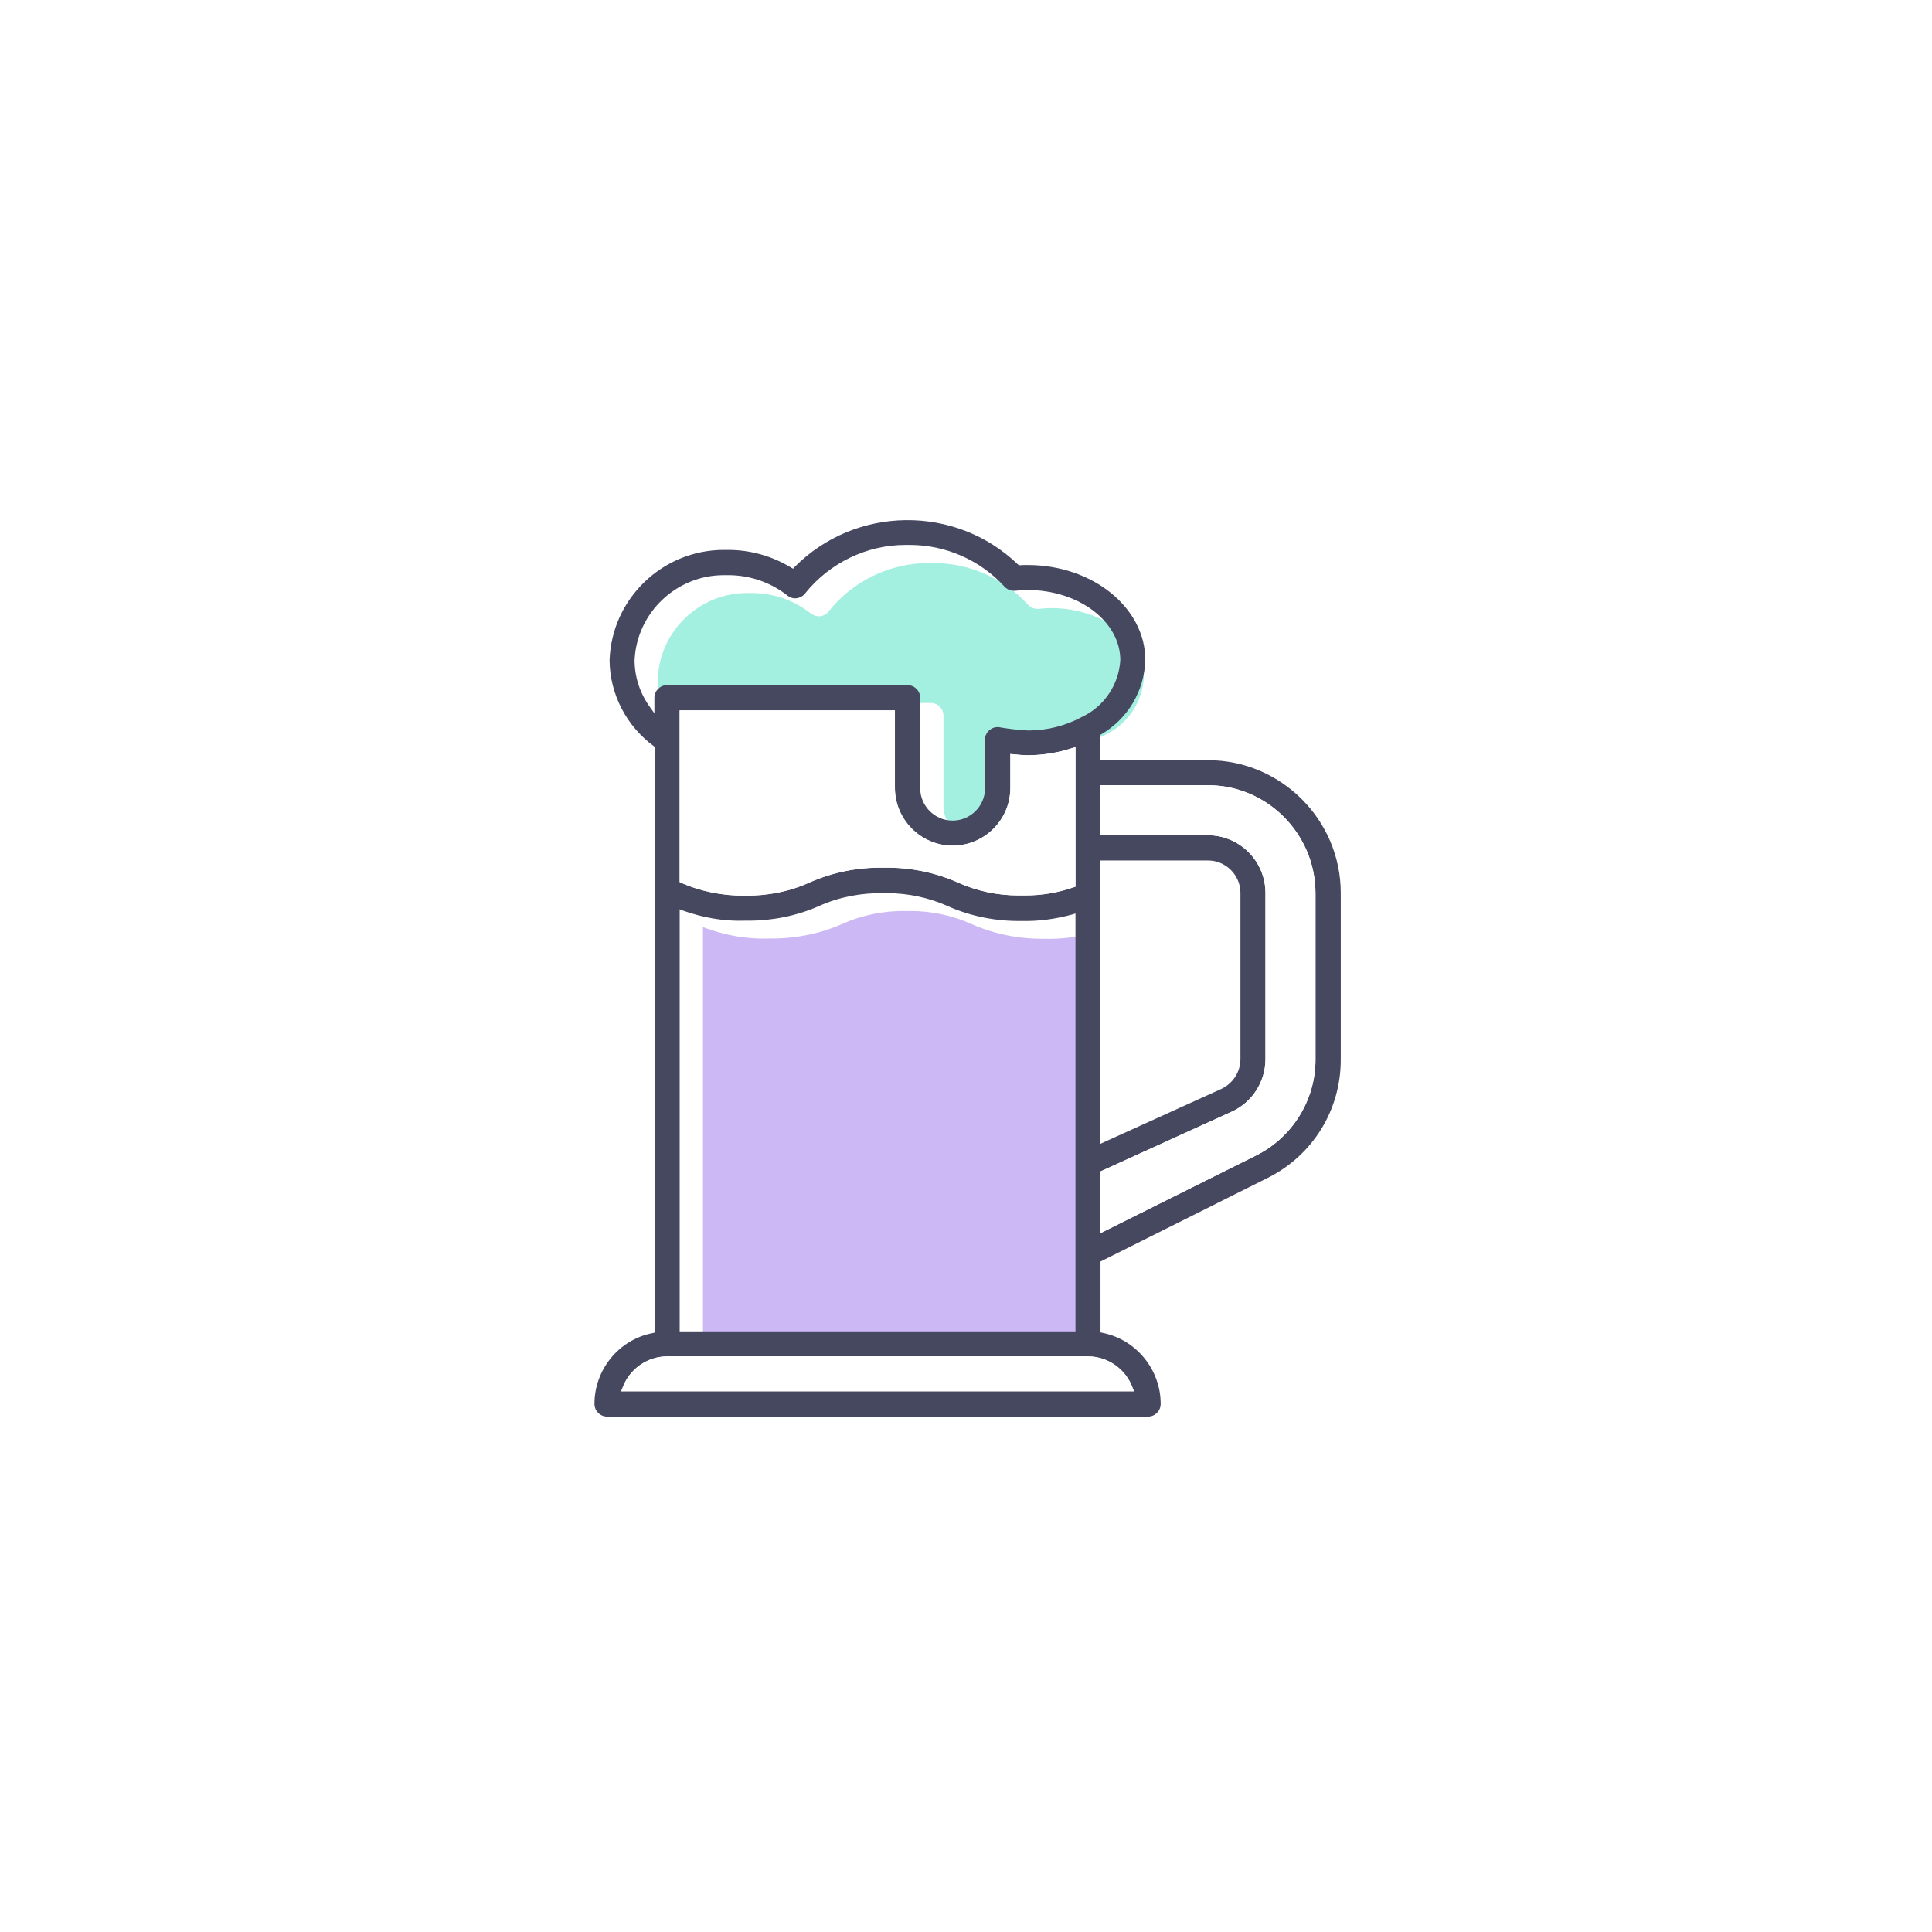
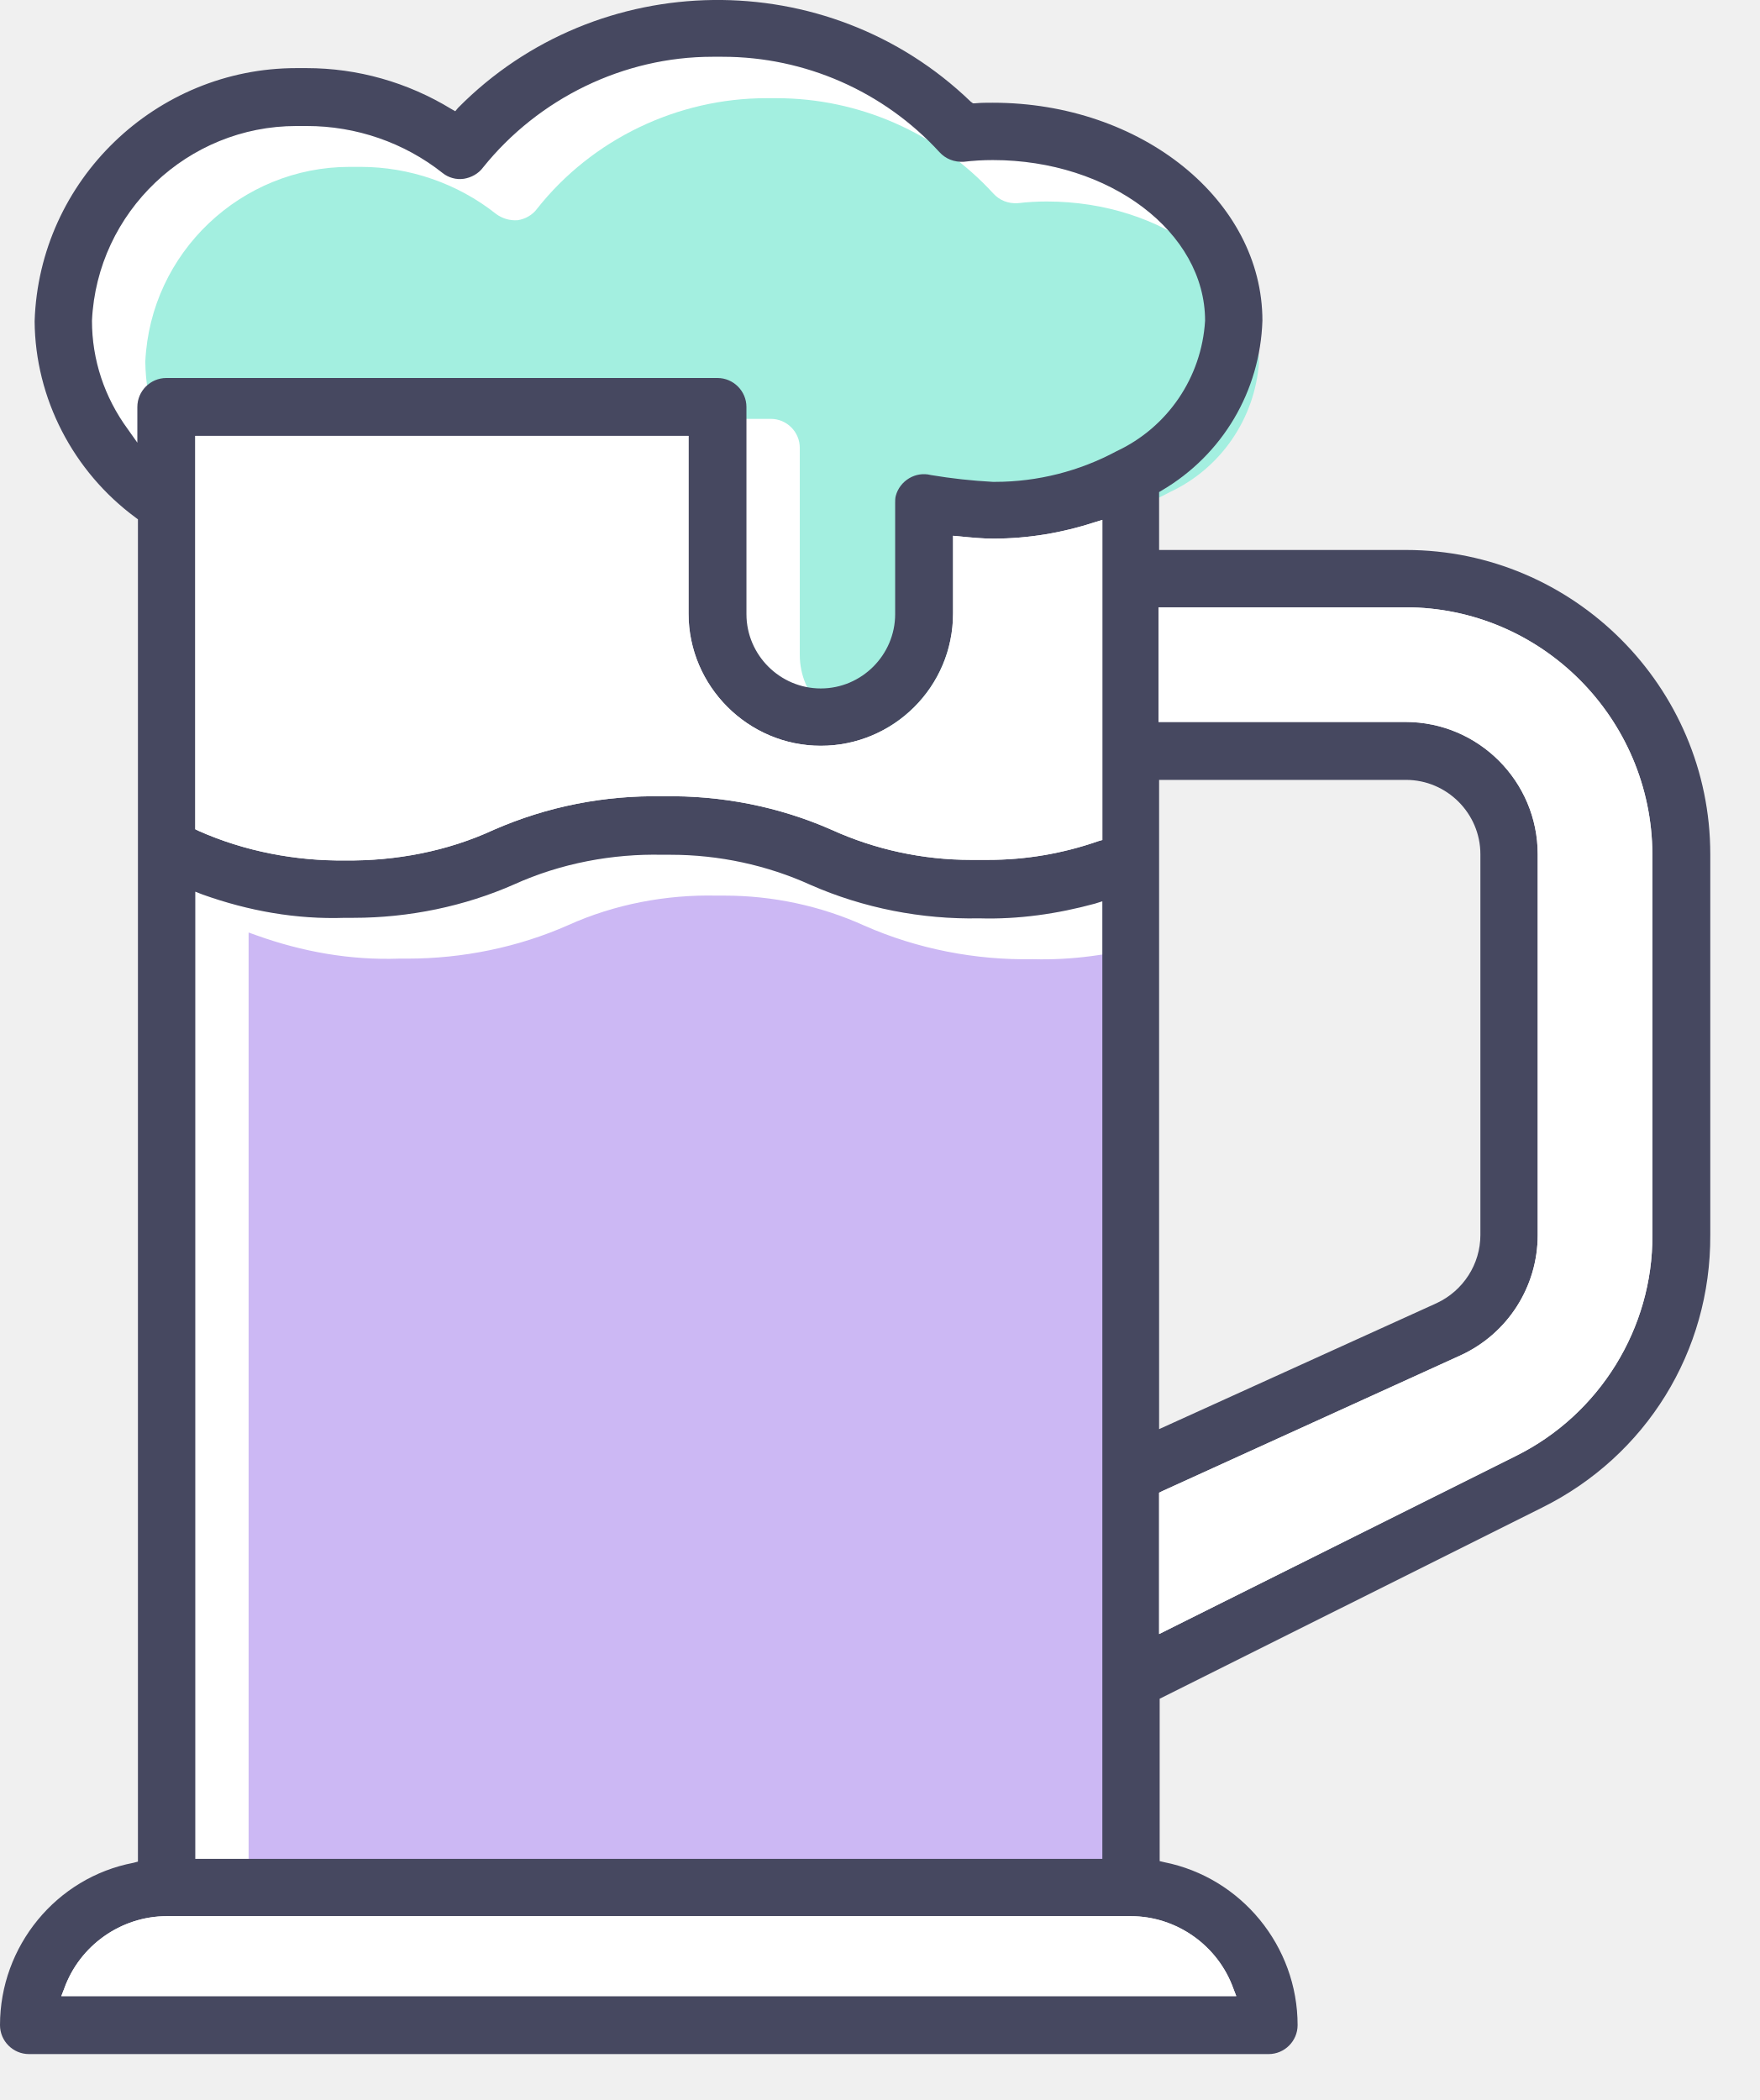
- <svg xmlns="http://www.w3.org/2000/svg" width="78" height="78" viewBox="0 0 78 78" fill="none">
-   <rect width="78" height="78" fill="white" />
-   <path d="M27.57 36.76C28.38 37.05 29.22 37.2 30.08 37.17C30.13 37.17 30.18 37.17 30.23 37.17C31.2 37.17 32.18 36.97 33.06 36.58C33.88 36.21 34.79 36.04 35.67 36.06C35.72 36.06 35.77 36.06 35.82 36.06C36.66 36.06 37.51 36.24 38.28 36.59C39.21 37 40.24 37.2 41.25 37.18C41.94 37.2 42.63 37.1 43.29 36.92L43.42 36.88V53.75H27.44V36.71L27.57 36.76Z" fill="white" />
-   <path d="M43.67 28.951C43.02 29.3 42.28 29.491 41.53 29.491C41.52 29.491 41.5 29.491 41.49 29.491C41.12 29.471 40.76 29.43 40.4 29.37C40.13 29.3 39.85 29.471 39.78 29.741C39.77 29.78 39.77 29.82 39.77 29.86V31.82C39.77 32.541 39.18 33.13 38.46 33.13C37.74 33.13 37.15 32.541 37.15 31.82V28.171C37.15 27.89 36.92 27.66 36.64 27.66H26.93C26.65 27.66 26.42 27.89 26.42 28.171V28.8L26.25 28.561C25.84 28 25.62 27.34 25.62 26.651C25.71 24.73 27.31 23.221 29.22 23.221C29.27 23.221 29.32 23.221 29.37 23.221C29.38 23.221 29.4 23.221 29.41 23.221C30.27 23.221 31.12 23.511 31.8 24.05C31.9 24.131 32.04 24.171 32.17 24.151C32.3 24.131 32.43 24.061 32.51 23.951C33.49 22.73 34.99 22 36.55 22C36.61 22 36.67 22 36.73 22C38.18 22 39.57 22.61 40.55 23.68C40.66 23.8 40.81 23.86 40.98 23.851C41.15 23.831 41.32 23.82 41.49 23.82C43.55 23.82 45.23 25.09 45.23 26.651C45.17 27.651 44.57 28.53 43.67 28.951Z" fill="white" />
-   <path d="M28.52 37.48C29.33 37.77 30.17 37.92 31.03 37.89C31.08 37.89 31.13 37.89 31.18 37.89C32.15 37.89 33.13 37.69 34.01 37.3C34.83 36.93 35.74 36.76 36.62 36.78C36.67 36.78 36.72 36.78 36.77 36.78C37.61 36.78 38.46 36.96 39.23 37.31C40.16 37.72 41.19 37.92 42.2 37.9C42.89 37.92 43.58 37.82 44.24 37.64L44.37 37.6V54.47H28.38V37.43L28.52 37.48Z" fill="#CCB8F4" />
-   <path d="M44.61 29.671C43.96 30.02 43.22 30.21 42.47 30.21C42.46 30.21 42.44 30.21 42.43 30.21C42.06 30.191 41.7 30.151 41.34 30.09C41.07 30.02 40.79 30.191 40.72 30.46C40.71 30.5 40.71 30.541 40.71 30.581V32.541C40.71 33.261 40.12 33.85 39.4 33.85C38.68 33.85 38.09 33.261 38.09 32.541V28.89C38.09 28.61 37.86 28.381 37.58 28.381H27.88C27.6 28.381 27.37 28.61 27.37 28.89V29.52L27.19 29.28C26.78 28.73 26.57 28.07 26.56 27.381V27.37C26.65 25.451 28.25 23.941 30.16 23.941C30.21 23.941 30.26 23.941 30.31 23.941C30.32 23.941 30.34 23.941 30.35 23.941C31.21 23.941 32.06 24.23 32.74 24.77C32.85 24.851 32.98 24.89 33.12 24.881C33.25 24.86 33.38 24.791 33.46 24.68C34.43 23.451 35.94 22.73 37.5 22.73C37.56 22.73 37.62 22.73 37.68 22.73C39.13 22.73 40.52 23.34 41.5 24.41C41.61 24.53 41.76 24.59 41.93 24.581C42.1 24.561 42.27 24.55 42.44 24.55C44.5 24.55 46.18 25.82 46.18 27.381C46.11 28.37 45.51 29.25 44.61 29.671Z" fill="#A3EFE0" />
-   <path d="M54.13 42.761V36.05C54.13 33.1 51.72 30.691 48.77 30.691H44.42V29.671L44.47 29.64C45.54 29.011 46.2 27.89 46.24 26.651C46.24 24.53 44.11 22.811 41.49 22.811C41.38 22.811 41.28 22.811 41.18 22.82H41.14L41.1 22.791C38.58 20.36 34.53 20.41 32.07 22.901L32.02 22.96L31.95 22.921C31.18 22.451 30.3 22.201 29.4 22.201C29.39 22.201 29.38 22.201 29.36 22.201C29.31 22.201 29.27 22.201 29.22 22.201C26.75 22.201 24.69 24.171 24.61 26.66C24.62 28.02 25.29 29.311 26.39 30.12L26.43 30.151V53.8L26.35 53.821C24.99 54.081 24 55.291 24 56.681C24 56.961 24.23 57.191 24.51 57.191H46.35C46.63 57.191 46.86 56.961 46.86 56.681C46.86 55.291 45.87 54.081 44.51 53.81L44.43 53.791V50.931L51.17 47.56C53 46.651 54.14 44.81 54.13 42.761ZM45.73 56.041L45.78 56.17H25.08L25.13 56.041C25.4 55.281 26.13 54.761 26.94 54.761H43.92C44.73 54.761 45.46 55.281 45.73 56.041ZM38.46 34.141C39.74 34.141 40.79 33.1 40.79 31.811V30.441L40.9 30.451C41.1 30.471 41.3 30.491 41.5 30.491C42.11 30.491 42.71 30.39 43.29 30.201L43.42 30.16V35.8L43.35 35.821C42.72 36.041 42.07 36.151 41.41 36.151C41.36 36.151 41.3 36.151 41.25 36.151C41.2 36.151 41.15 36.151 41.1 36.151C40.26 36.151 39.42 35.971 38.65 35.62C37.72 35.211 36.7 35.011 35.68 35.031C34.64 35.011 33.64 35.211 32.7 35.62C31.88 36.001 30.97 36.17 30.08 36.16C29.21 36.17 28.31 36.001 27.5 35.641L27.44 35.611V28.68H36.13V31.811C36.13 33.09 37.18 34.141 38.46 34.141ZM27.57 36.761C28.38 37.05 29.22 37.2 30.08 37.17C30.13 37.17 30.18 37.17 30.23 37.17C31.2 37.17 32.18 36.971 33.06 36.581C33.88 36.211 34.79 36.041 35.67 36.06C35.72 36.06 35.77 36.06 35.82 36.06C36.66 36.06 37.51 36.24 38.28 36.59C39.21 37.001 40.24 37.2 41.25 37.181C41.94 37.2 42.63 37.1 43.29 36.92L43.42 36.88V53.751H27.44V36.711L27.57 36.761ZM43.67 28.951C43.02 29.3 42.28 29.491 41.53 29.491C41.52 29.491 41.5 29.491 41.49 29.491C41.12 29.471 40.76 29.43 40.4 29.37C40.13 29.3 39.85 29.471 39.78 29.741C39.77 29.78 39.77 29.82 39.77 29.86V31.82C39.77 32.541 39.18 33.13 38.46 33.13C37.74 33.13 37.15 32.541 37.15 31.82V28.171C37.15 27.89 36.92 27.66 36.64 27.66H26.93C26.65 27.66 26.42 27.89 26.42 28.171V28.8L26.25 28.561C25.84 28 25.62 27.34 25.62 26.651C25.71 24.73 27.31 23.221 29.22 23.221C29.27 23.221 29.32 23.221 29.37 23.221C29.38 23.221 29.4 23.221 29.41 23.221C30.27 23.221 31.12 23.511 31.8 24.05C31.9 24.131 32.04 24.171 32.17 24.151C32.3 24.131 32.43 24.061 32.51 23.951C33.49 22.73 34.99 22 36.55 22C36.61 22 36.67 22 36.73 22C38.18 22 39.57 22.61 40.55 23.68C40.66 23.8 40.81 23.86 40.98 23.851C41.15 23.831 41.32 23.82 41.49 23.82C43.55 23.82 45.23 25.09 45.23 26.651C45.17 27.651 44.57 28.53 43.67 28.951ZM44.42 34.74H48.77C49.49 34.74 50.08 35.331 50.08 36.05V42.761C50.08 43.27 49.78 43.74 49.31 43.961L44.42 46.181V34.74ZM50.71 46.651L44.42 49.791V47.3L44.48 47.27L49.73 44.88C50.56 44.501 51.09 43.67 51.09 42.761V36.05C51.09 34.77 50.05 33.721 48.76 33.721H44.41V31.701H48.76C51.15 31.701 53.1 33.651 53.11 36.05V42.761C53.12 44.401 52.18 45.92 50.71 46.651Z" fill="#464860" />
-   <path d="M45.73 56.041L45.78 56.17H25.08L25.13 56.041C25.4 55.281 26.13 54.761 26.94 54.761H43.92C44.73 54.761 45.46 55.281 45.73 56.041Z" fill="white" />
-   <path d="M38.46 34.14C39.74 34.14 40.79 33.1 40.79 31.81V30.44L40.9 30.45C41.1 30.47 41.3 30.49 41.5 30.49C42.11 30.49 42.71 30.39 43.29 30.2L43.42 30.16V35.8L43.35 35.82C42.72 36.04 42.07 36.15 41.41 36.15C41.36 36.15 41.3 36.15 41.25 36.15C41.2 36.15 41.15 36.15 41.1 36.15C40.26 36.15 39.42 35.97 38.65 35.62C37.72 35.21 36.7 35.01 35.68 35.03C34.64 35.01 33.64 35.21 32.7 35.62C31.88 36 30.97 36.17 30.08 36.16C29.21 36.17 28.31 36 27.5 35.64L27.44 35.61V28.68H36.13V31.81C36.13 33.09 37.18 34.14 38.46 34.14Z" fill="white" />
-   <path d="M50.71 46.65L44.42 49.79V47.3L44.48 47.27L49.73 44.88C50.56 44.5 51.09 43.67 51.09 42.76V36.05C51.09 34.77 50.05 33.72 48.76 33.72H44.41V31.7H48.76C51.15 31.7 53.1 33.65 53.11 36.05V42.76C53.12 44.4 52.18 45.92 50.71 46.65Z" fill="white" />
+ <svg xmlns="http://www.w3.org/2000/svg" width="31" height="37" viewBox="0 0 31 37" fill="none">
+   <path d="M3.57 15.76C4.38 16.05 5.22 16.2 6.08 16.17C6.13 16.17 6.18 16.17 6.23 16.17C7.2 16.17 8.18 15.97 9.06 15.58C9.88 15.21 10.79 15.04 11.67 15.06C11.72 15.06 11.77 15.06 11.82 15.06C12.66 15.06 13.51 15.24 14.28 15.59C15.21 16 16.24 16.2 17.25 16.18C17.94 16.2 18.63 16.1 19.29 15.92L19.42 15.88V32.75H3.44V15.71L3.57 15.76Z" fill="white" />
+   <path d="M19.67 7.95C19.02 8.3 18.28 8.49 17.53 8.49C17.52 8.49 17.5 8.49 17.49 8.49C17.12 8.47 16.76 8.43 16.4 8.37C16.13 8.3 15.85 8.47 15.78 8.74C15.77 8.78 15.77 8.82 15.77 8.86V10.82C15.77 11.54 15.18 12.13 14.46 12.13C13.74 12.13 13.15 11.54 13.15 10.82V7.17C13.15 6.89 12.92 6.66 12.64 6.66H2.93C2.65 6.66 2.42 6.89 2.42 7.17V7.8L2.25 7.56C1.84 7 1.62 6.34 1.62 5.65C1.71 3.73 3.31 2.22 5.22 2.22C5.27 2.22 5.32 2.22 5.37 2.22C5.38 2.22 5.4 2.22 5.41 2.22C6.27 2.22 7.12 2.51 7.8 3.05C7.9 3.13 8.04 3.17 8.17 3.15C8.3 3.13 8.43 3.06 8.51 2.95C9.49 1.73 10.99 1 12.55 1C12.61 1 12.67 1 12.73 1C14.18 1 15.57 1.61 16.55 2.68C16.66 2.8 16.81 2.86 16.98 2.85C17.15 2.83 17.32 2.82 17.49 2.82C19.55 2.82 21.23 4.09 21.23 5.65C21.17 6.65 20.57 7.53 19.67 7.95Z" fill="white" />
+   <path d="M4.52 16.48C5.33 16.77 6.17 16.92 7.03 16.89C7.08 16.89 7.13 16.89 7.18 16.89C8.15 16.89 9.13 16.69 10.01 16.3C10.83 15.93 11.74 15.76 12.62 15.78C12.67 15.78 12.72 15.78 12.77 15.78C13.61 15.78 14.46 15.96 15.23 16.31C16.16 16.72 17.19 16.92 18.2 16.9C18.89 16.92 19.58 16.82 20.24 16.64L20.37 16.6V33.47H4.38V16.43L4.52 16.48Z" fill="#CCB8F4" />
+   <path d="M20.61 8.67C19.96 9.02 19.22 9.21 18.47 9.21C18.46 9.21 18.44 9.21 18.43 9.21C18.06 9.19 17.7 9.15 17.34 9.09C17.07 9.02 16.79 9.19 16.72 9.46C16.71 9.5 16.71 9.54 16.71 9.58V11.54C16.71 12.261 16.12 12.851 15.4 12.851C14.68 12.851 14.09 12.261 14.09 11.54V7.89C14.09 7.61 13.86 7.38 13.58 7.38H3.88C3.6 7.38 3.37 7.61 3.37 7.89V8.52L3.19 8.28C2.78 7.73 2.57 7.07 2.56 6.38V6.37C2.65 4.45 4.25 2.94 6.16 2.94C6.21 2.94 6.26 2.94 6.31 2.94C6.32 2.94 6.34 2.94 6.35 2.94C7.21 2.94 8.06 3.23 8.74 3.77C8.85 3.85 8.98 3.89 9.12 3.88C9.25 3.86 9.38 3.79 9.46 3.68C10.43 2.45 11.94 1.73 13.5 1.73C13.56 1.73 13.62 1.73 13.68 1.73C15.13 1.73 16.52 2.34 17.5 3.41C17.61 3.53 17.76 3.59 17.93 3.58C18.1 3.56 18.27 3.55 18.44 3.55C20.5 3.55 22.18 4.82 22.18 6.38C22.11 7.37 21.51 8.25 20.61 8.67Z" fill="#A3EFE0" />
+   <path d="M30.13 21.761V15.05C30.13 12.101 27.72 9.69 24.77 9.69H20.42V8.67L20.47 8.64C21.54 8.01 22.2 6.89 22.24 5.65C22.24 3.53 20.11 1.81 17.49 1.81C17.38 1.81 17.28 1.81 17.18 1.82H17.14L17.1 1.79C14.58 -0.64 10.53 -0.59 8.07 1.9L8.02 1.96L7.95 1.92C7.18 1.45 6.3 1.2 5.4 1.2C5.39 1.2 5.38 1.2 5.36 1.2C5.31 1.2 5.27 1.2 5.22 1.2C2.75 1.2 0.69 3.17 0.61 5.66C0.62 7.02 1.29 8.31 2.39 9.12L2.43 9.15V32.8L2.35 32.821C0.99 33.081 0 34.291 0 35.681C0 35.961 0.23 36.191 0.51 36.191H22.35C22.63 36.191 22.86 35.961 22.86 35.681C22.86 34.291 21.87 33.081 20.51 32.81L20.43 32.791V29.93L27.17 26.561C29 25.651 30.14 23.811 30.13 21.761ZM21.73 35.041L21.78 35.17H1.08L1.13 35.041C1.4 34.281 2.13 33.761 2.94 33.761H19.92C20.73 33.761 21.46 34.281 21.73 35.041ZM14.46 13.14C15.74 13.14 16.79 12.101 16.79 10.81V9.44L16.9 9.45C17.1 9.47 17.3 9.49 17.5 9.49C18.11 9.49 18.71 9.39 19.29 9.2L19.42 9.16V14.8L19.35 14.82C18.72 15.04 18.07 15.15 17.41 15.15C17.36 15.15 17.3 15.15 17.25 15.15C17.2 15.15 17.15 15.15 17.1 15.15C16.26 15.15 15.42 14.97 14.65 14.62C13.72 14.21 12.7 14.011 11.68 14.03C10.64 14.011 9.64 14.21 8.7 14.62C7.88 15.001 6.97 15.171 6.08 15.161C5.21 15.171 4.31 15.001 3.5 14.64L3.44 14.611V7.68H12.13V10.81C12.13 12.091 13.18 13.14 14.46 13.14ZM3.57 15.761C4.38 16.05 5.22 16.201 6.08 16.171C6.13 16.171 6.18 16.171 6.23 16.171C7.2 16.171 8.18 15.97 9.06 15.581C9.88 15.21 10.79 15.04 11.67 15.06C11.72 15.06 11.77 15.06 11.82 15.06C12.66 15.06 13.51 15.241 14.28 15.591C15.21 16 16.24 16.201 17.25 16.18C17.94 16.201 18.63 16.101 19.29 15.921L19.42 15.88V32.751H3.44V15.71L3.57 15.761ZM19.67 7.95C19.02 8.3 18.28 8.49 17.53 8.49C17.52 8.49 17.5 8.49 17.49 8.49C17.12 8.47 16.76 8.43 16.4 8.37C16.13 8.3 15.85 8.47 15.78 8.74C15.77 8.78 15.77 8.82 15.77 8.86V10.82C15.77 11.54 15.18 12.13 14.46 12.13C13.74 12.13 13.15 11.54 13.15 10.82V7.17C13.15 6.89 12.92 6.66 12.64 6.66H2.93C2.65 6.66 2.42 6.89 2.42 7.17V7.8L2.25 7.56C1.84 7 1.62 6.34 1.62 5.65C1.71 3.73 3.31 2.22 5.22 2.22C5.27 2.22 5.32 2.22 5.37 2.22C5.38 2.22 5.4 2.22 5.41 2.22C6.27 2.22 7.12 2.51 7.8 3.05C7.9 3.13 8.04 3.17 8.17 3.15C8.3 3.13 8.43 3.06 8.51 2.95C9.49 1.73 10.99 1 12.55 1C12.61 1 12.67 1 12.73 1C14.18 1 15.57 1.61 16.55 2.68C16.66 2.8 16.81 2.86 16.98 2.85C17.15 2.83 17.32 2.82 17.49 2.82C19.55 2.82 21.23 4.09 21.23 5.65C21.17 6.65 20.57 7.53 19.67 7.95ZM20.42 13.741H24.77C25.49 13.741 26.08 14.331 26.08 15.05V21.761C26.08 22.27 25.78 22.741 25.31 22.96L20.42 25.18V13.741ZM26.71 25.651L20.42 28.791V26.3L20.48 26.27L25.73 23.881C26.56 23.5 27.09 22.671 27.09 21.761V15.05C27.09 13.771 26.05 12.72 24.76 12.72H20.41V10.7H24.76C27.15 10.7 29.1 12.65 29.11 15.05V21.761C29.12 23.401 28.18 24.921 26.71 25.651Z" fill="#464860" />
+   <path d="M21.73 35.041L21.78 35.17H1.08L1.13 35.041C1.4 34.281 2.13 33.761 2.94 33.761H19.92C20.73 33.761 21.46 34.281 21.73 35.041Z" fill="white" />
+   <path d="M14.46 13.14C15.74 13.14 16.79 12.1 16.79 10.81V9.44L16.9 9.45C17.1 9.47 17.3 9.49 17.5 9.49C18.11 9.49 18.71 9.39 19.29 9.2L19.42 9.16V14.8L19.35 14.82C18.72 15.04 18.07 15.15 17.41 15.15C17.36 15.15 17.3 15.15 17.25 15.15C17.2 15.15 17.15 15.15 17.1 15.15C16.26 15.15 15.42 14.97 14.65 14.62C13.72 14.21 12.7 14.01 11.68 14.03C10.64 14.01 9.64 14.21 8.7 14.62C7.88 15 6.97 15.17 6.08 15.16C5.21 15.17 4.31 15 3.5 14.64L3.44 14.61V7.68H12.13V10.81C12.13 12.09 13.18 13.14 14.46 13.14Z" fill="white" />
+   <path d="M26.71 25.65L20.42 28.79V26.3L20.48 26.27L25.73 23.88C26.56 23.5 27.09 22.67 27.09 21.76V15.05C27.09 13.77 26.05 12.72 24.76 12.72H20.41V10.7H24.76C27.15 10.7 29.1 12.65 29.11 15.05V21.76C29.12 23.4 28.18 24.92 26.71 25.65Z" fill="white" />
</svg>
